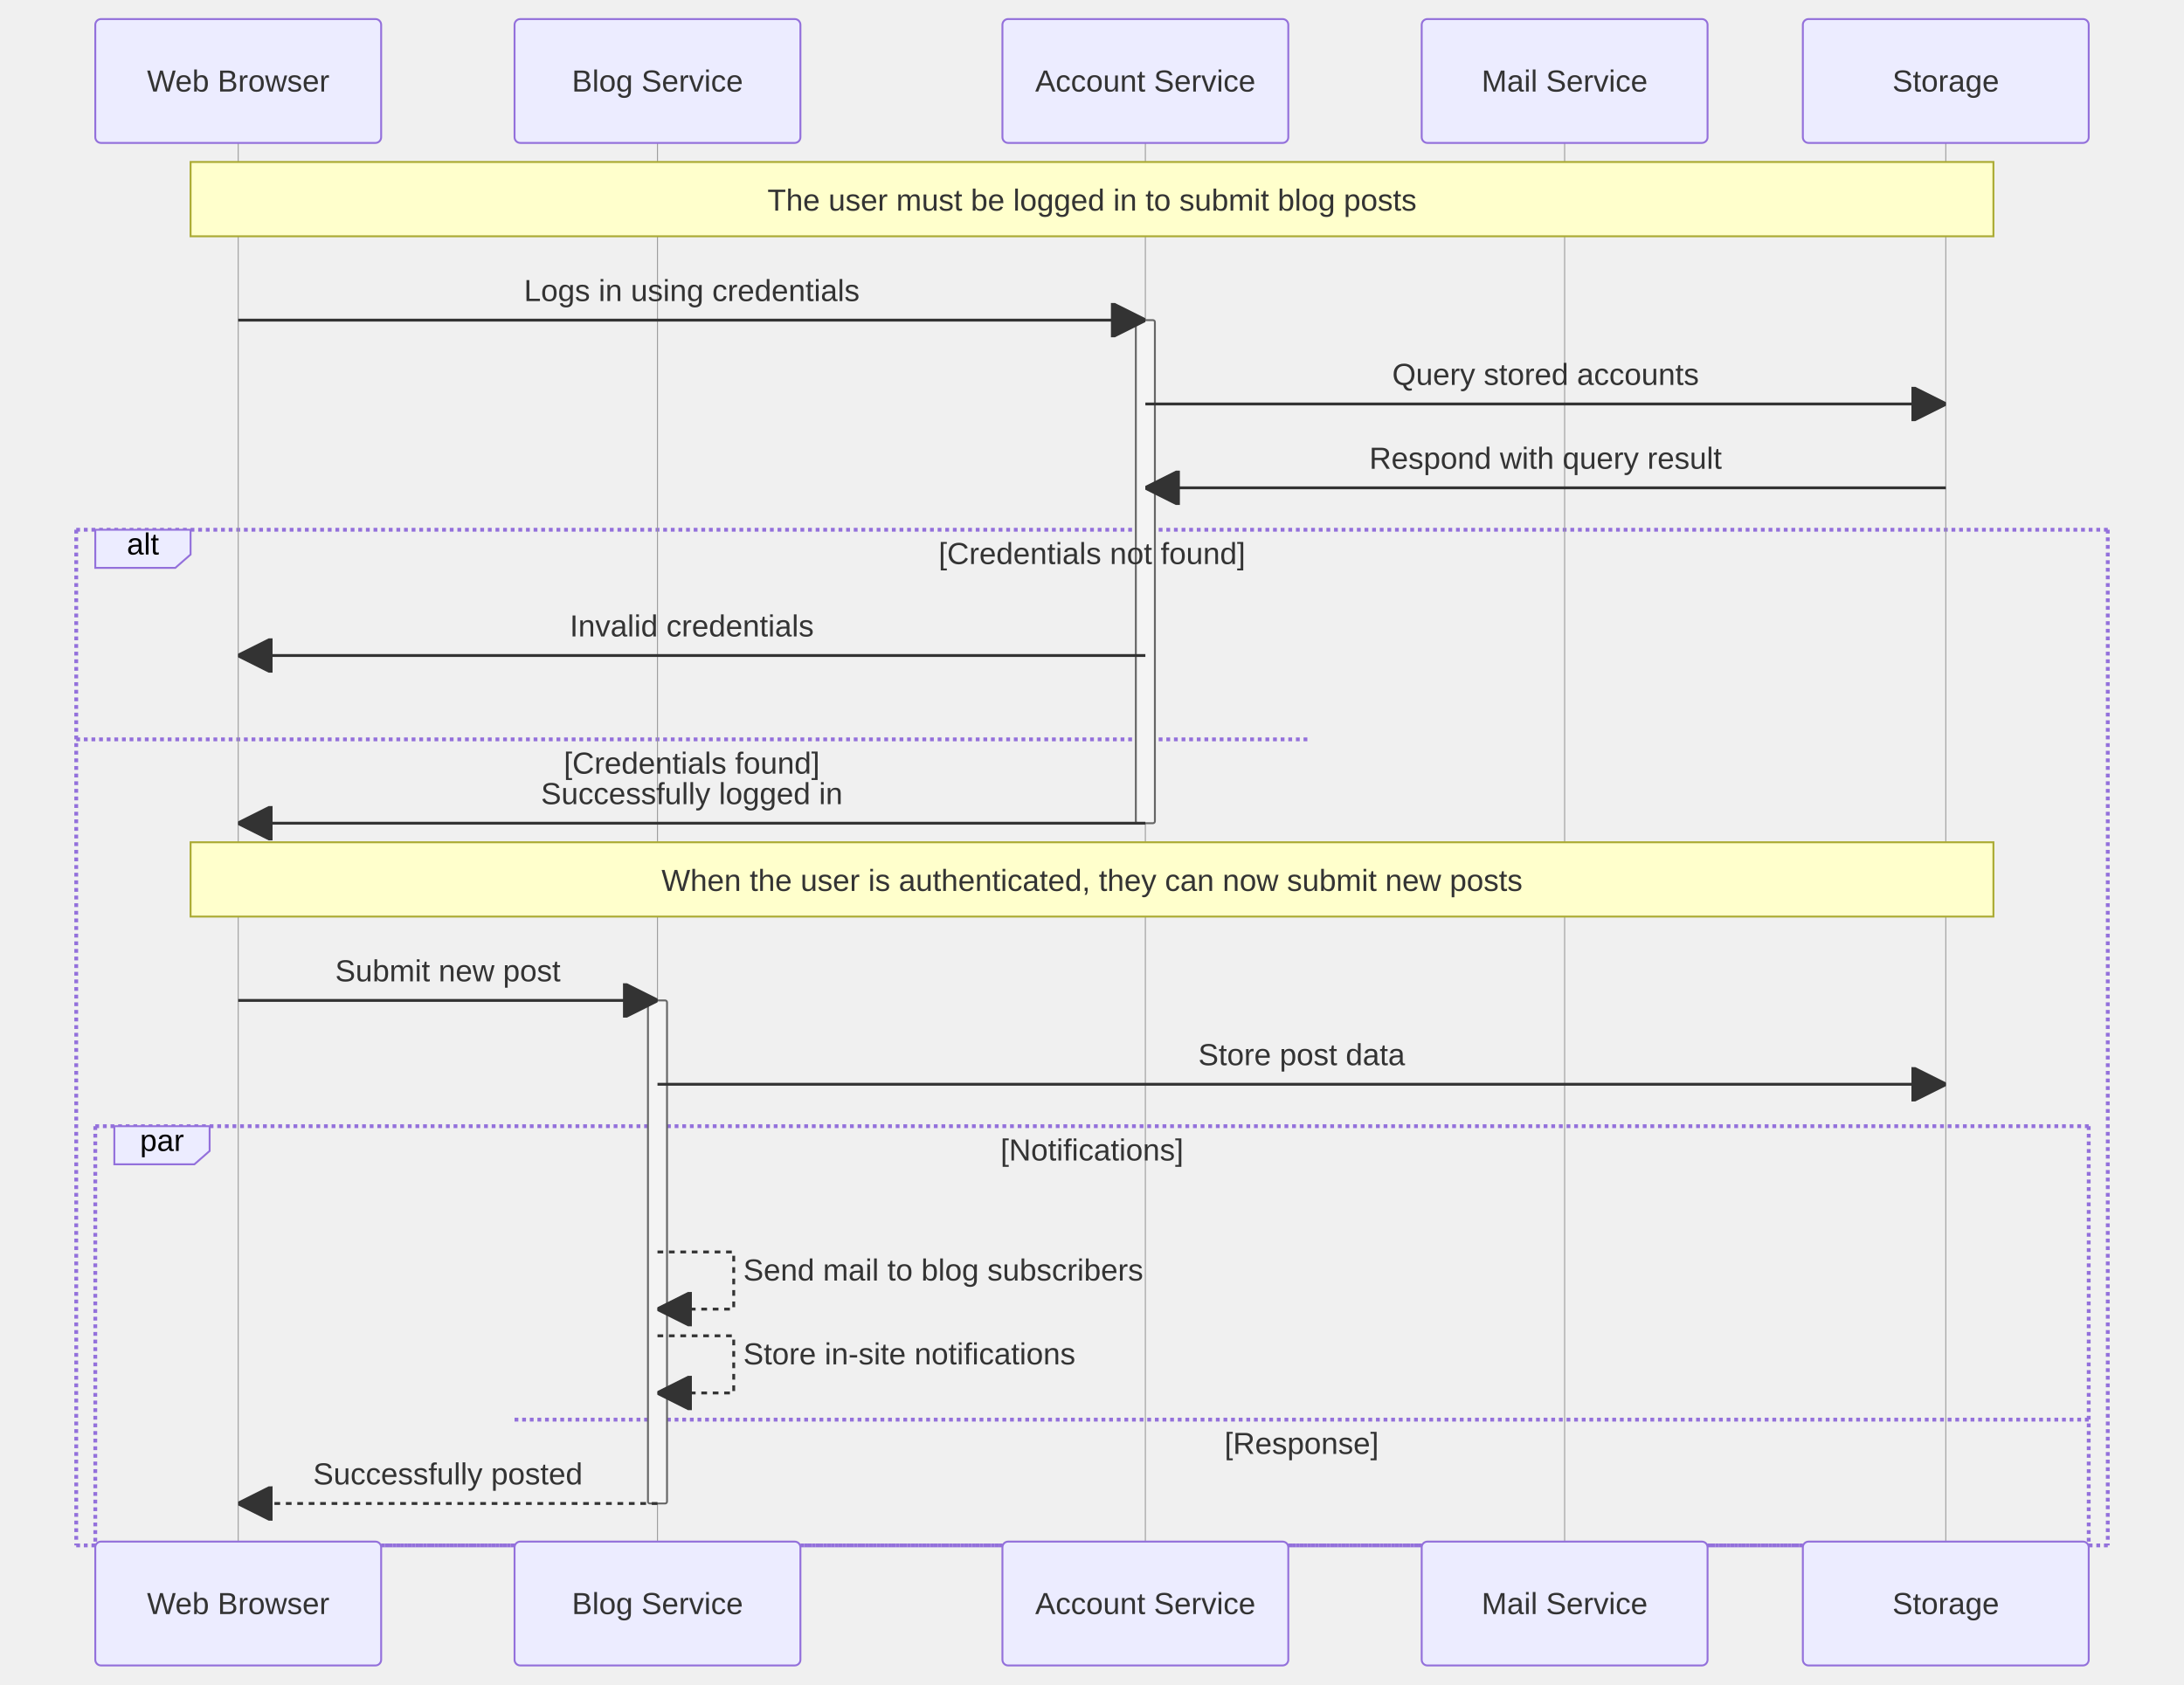
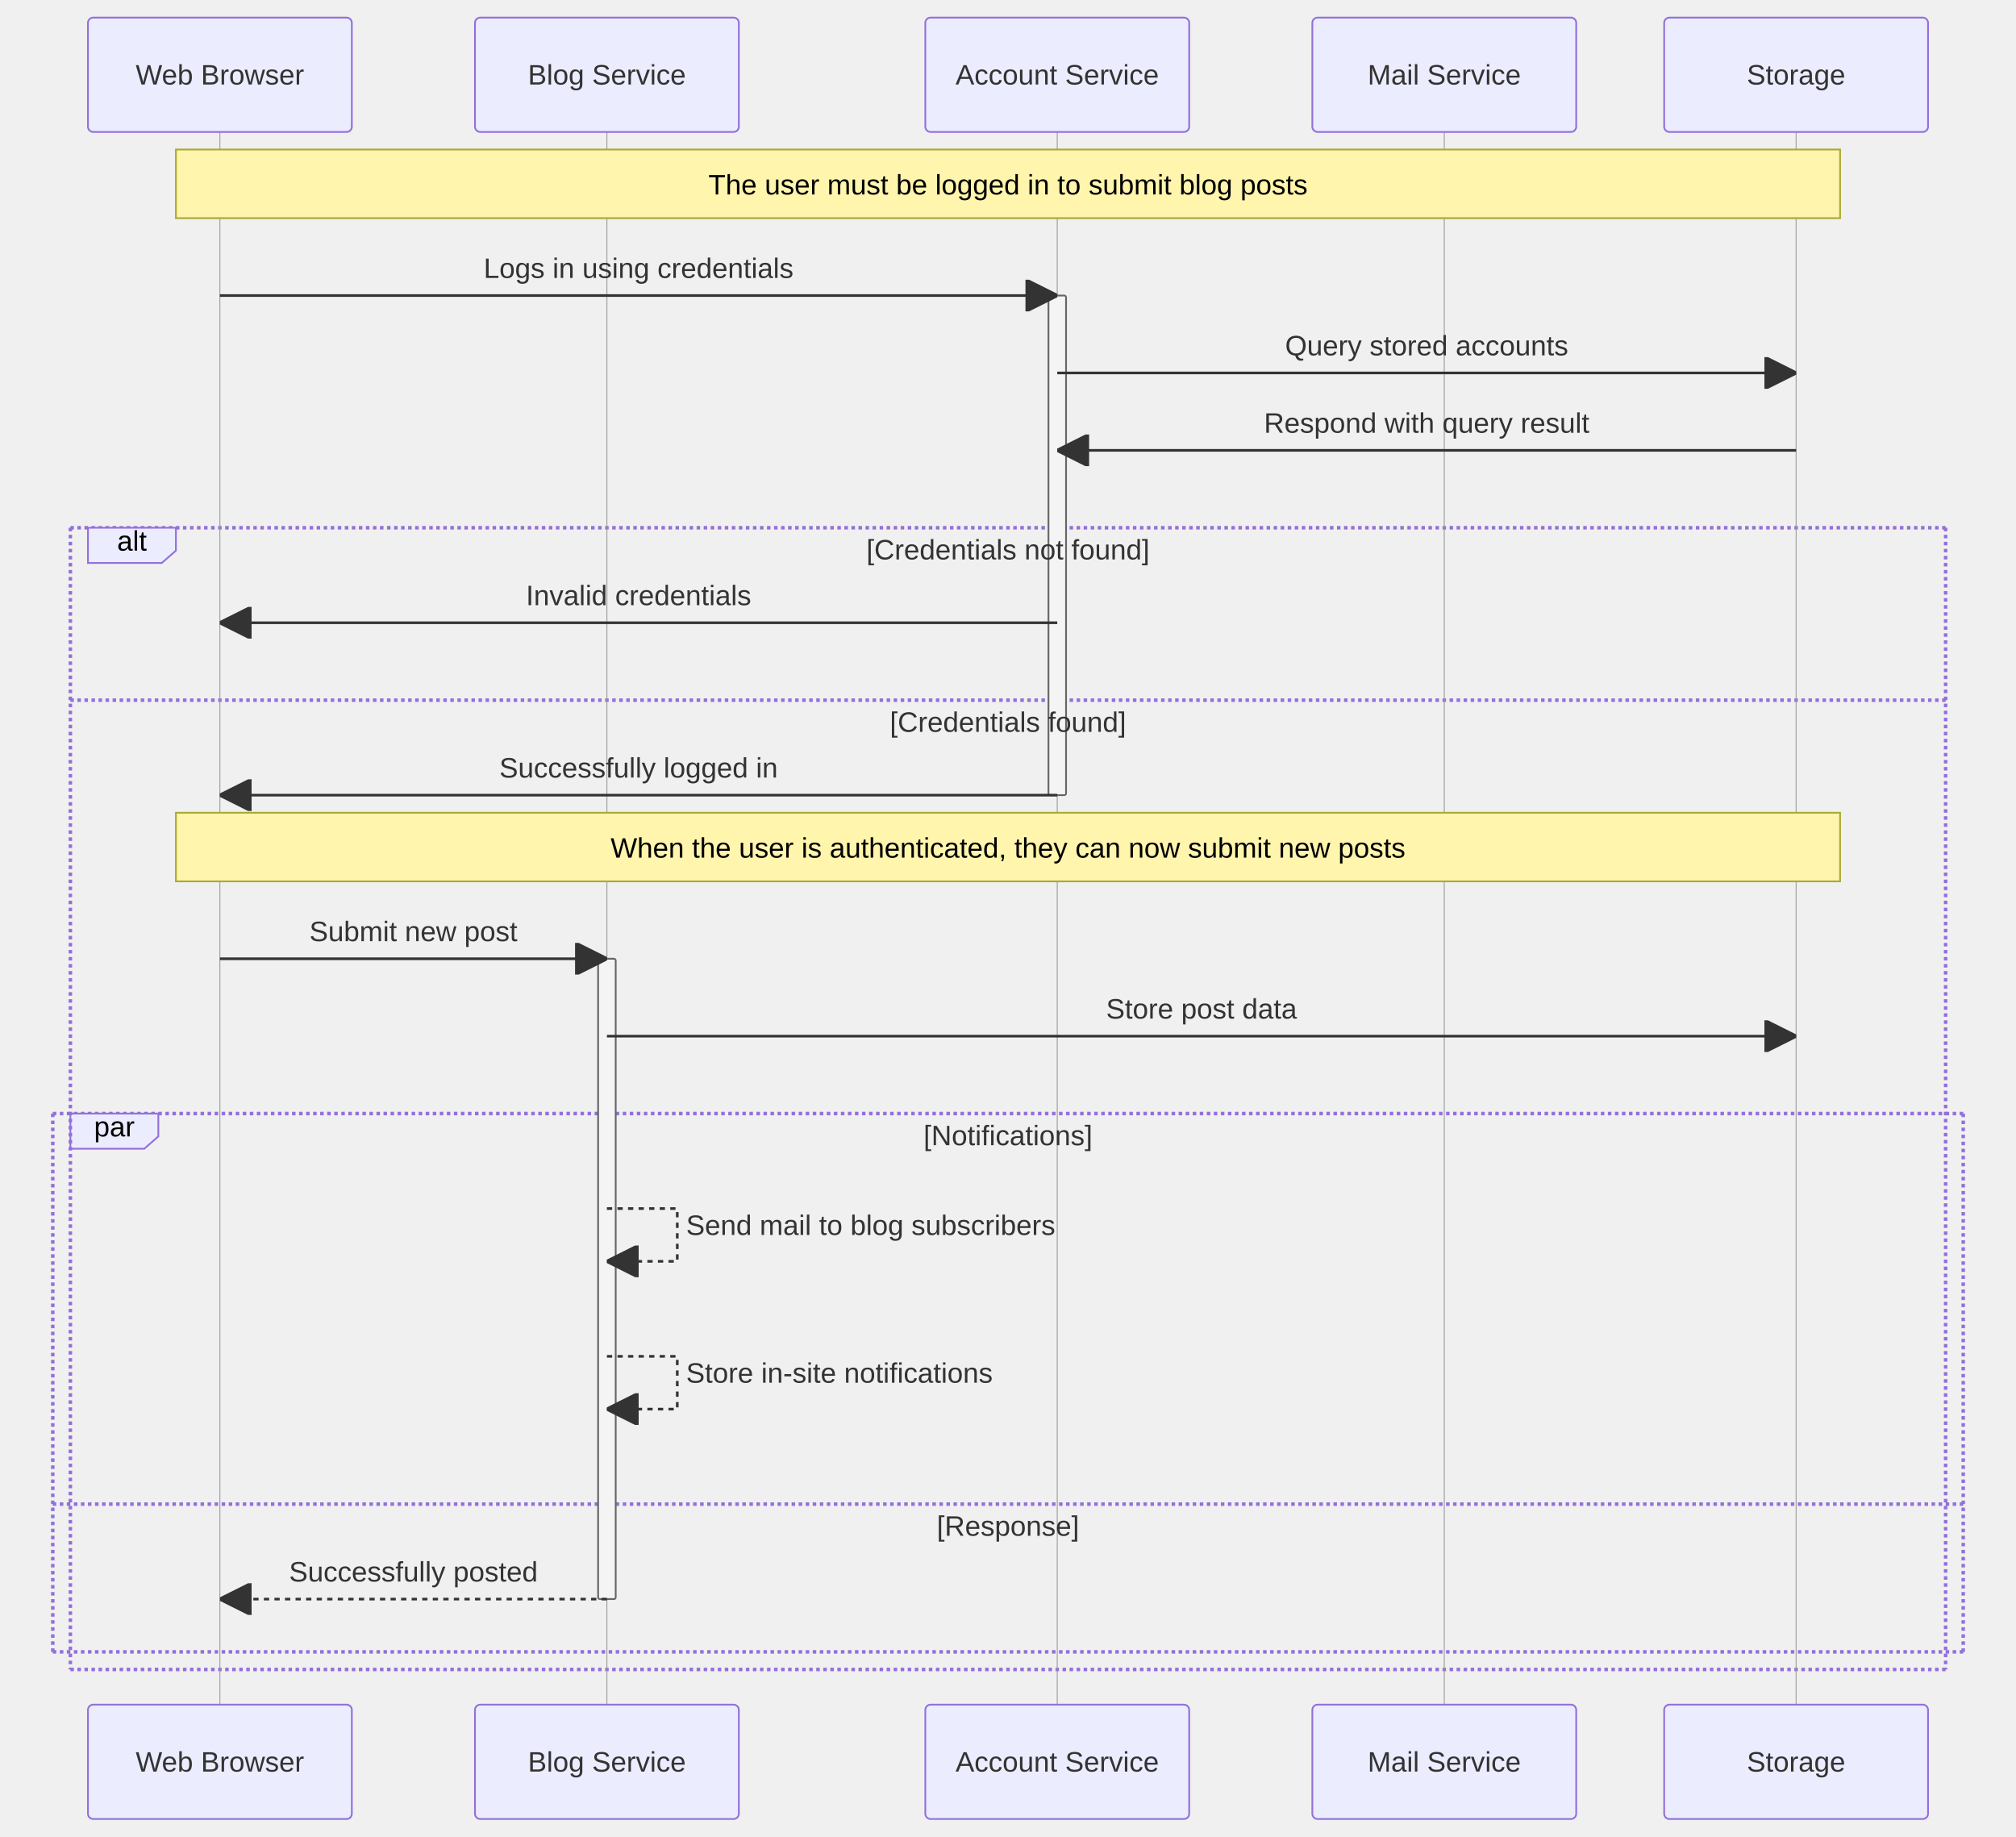
- <svg xmlns="http://www.w3.org/2000/svg" width="1146" height="884" viewBox="-50 -10 1146 884" class="mermaid">
+ <svg xmlns="http://www.w3.org/2000/svg" width="1146" height="1044" viewBox="-50 -10 1146 1044" class="mermaid">
  <style>

.mermaid {
  font-family: trebuchet ms, verdana, arial, sans-serif;
  font-size: 16px;
}

.node rect,
.node polygon,
.node circle,
.node ellipse,
.node path {
  fill: #ECECFF;
  stroke: #9370DB;
  stroke-width: 1px;
}

.node line {
  stroke: #9370DB;
  stroke-width: 1px;
}

.node .label {
  fill: #333333;
}

.node text {
  fill: #333333;
  font-family: trebuchet ms, verdana, arial, sans-serif;
  font-size: 16px;
}

.edge-path {
  fill: none;
  stroke: #333333;
  stroke-width: 1px;
}

.edge-label {
  fill: #333333;
  font-family: trebuchet ms, verdana, arial, sans-serif;
}

.edge-label-bg {
  fill: rgba(232, 232, 232, 0.8);
}

.subgraph {
  fill: #ffffde;
  stroke: #aaaa33;
  stroke-width: 1px;
}

.subgraph-title {
  fill: #333333;
  font-weight: bold;
}

.cluster rect {
  fill: #ffffde;
  stroke: #aaaa33;
  stroke-width: 1px;
  rx: 5px;
  ry: 5px;
}

.cluster-label {
  fill: #333333;
  font-family: trebuchet ms, verdana, arial, sans-serif;
  font-size: 16px;
  font-weight: bold;
}

marker path {
  fill: #333333;
  stroke: #333333;
}


.sequence-title {
  fill: #333333;
}

.actor {
  stroke: #9370DB;
  fill: #ECECFF;
}

.actor-box {
  stroke: #9370DB;
  fill: #ECECFF;
}

/* Actor text - no stroke (avoid outlined appearance) */
text.actor, text.actor &gt; tspan, text.actor-box, text.actor-label {
  fill: #333333;
  stroke: none;
}

.actor-line {
  stroke: #999999;
  stroke-width: 0.5px;
}

.messageLine0 {
  stroke-width: 1.5;
  stroke-dasharray: none;
  stroke: #333333;
}

.messageLine1 {
  stroke-width: 1.5;
  stroke-dasharray: 2, 2;
  stroke: #333333;
}

.message-line {
  stroke: #333333;
}

.messageText {
  fill: #333333;
  stroke: none;
}

.message-label {
  fill: #333333;
  stroke: none;
}

.note {
  stroke: #aaaa33;
-   fill: #FFFFCC;
+   fill: #fff5ad;
}

.noteText, .noteText &gt; tspan {
-   fill: #333333;
+   fill: black;
  stroke: none;
}

.note-text, .note-text &gt; tspan {
-   fill: #333333;
+   fill: black;
  stroke: none;
}

.activation {
  fill: #f4f4f4;
  stroke: #666666;
}

.loopLine {
  stroke: #9370DB;
  fill: none;
  stroke-width: 2px;
  stroke-dasharray: 2, 2;
}

.loopText {
  fill: #333333;
}

.labelBox {
  stroke: #9370DB;
  fill: #ECECFF;
}

.sequence-marker-filled {
  fill: #333333;
  stroke: #333333;
}

.sequence-marker-open {
  fill: none;
  stroke: #333333;
}

.sequence-marker-cross {
  stroke: #333333;
}

.sequence-number {
  fill: #333333;
}

.sequenceNumber-circle {
  fill: #333333;
  stroke: #333333;
}

.sequenceNumber {
  fill: white;
}

  </style>
  <defs>
    <marker id="arrow-filled" viewBox="0 0 10 10" refX="10" refY="5" markerWidth="12" markerHeight="12" orient="auto">
      <path d="M 0 0 L 10 5 L 0 10 z" class="sequence-marker-filled" stroke-width="1" />
    </marker>
    <marker id="arrow-open" viewBox="0 0 10 10" refX="10" refY="5" markerWidth="12" markerHeight="12" orient="auto">
      <path d="M 0 0 L 10 5 L 0 10" class="sequence-marker-open" stroke-width="1" />
    </marker>
    <marker id="arrow-cross" viewBox="0 0 10 10" refX="5" refY="5" markerWidth="12" markerHeight="12" orient="auto">
      <line x1="0" y1="0" x2="10" y2="10" class="sequence-marker-cross" stroke-width="2" />
      <line x1="10" y1="0" x2="0" y2="10" class="sequence-marker-cross" stroke-width="2" />
    </marker>
    <marker id="sequencenumber" refX="15" refY="15" markerWidth="60" markerHeight="40" orient="auto">
      <circle cx="15" cy="15" r="6" class="sequence-number" />
    </marker>
  </defs>
  <g class="root">
    <g class="clusters">
-       <line x1="-10" y1="378" x2="636" y2="378" class="loopLine" stroke-dasharray="3,3" />
-       <line x1="220" y1="735" x2="1046" y2="735" class="loopLine" stroke-dasharray="3,3" />
      <g>
-         <line x1="0" y1="581" x2="1046" y2="581" class="loopLine" />
-         <line x1="1046" y1="581" x2="1046" y2="801" class="loopLine" />
-         <line x1="0" y1="801" x2="1046" y2="801" class="loopLine" />
-         <line x1="0" y1="581" x2="0" y2="801" class="loopLine" />
+         <line x1="-20" y1="623" x2="1066" y2="623" class="loopLine" />
+         <line x1="1066" y1="623" x2="1066" y2="929" class="loopLine" />
+         <line x1="-20" y1="929" x2="1066" y2="929" class="loopLine" />
+         <line x1="-20" y1="623" x2="-20" y2="929" class="loopLine" />
      </g>
-       <polygon points="10,581 60,581 60,594 52,601 10,601" class="labelBox" />
+       <polygon points="-10,623 40,623 40,636 32,643 -10,643" class="labelBox" />
+       <line x1="-20" y1="845" x2="1066" y2="845" class="loopLine" stroke-dasharray="3,3" />
      <g>
-         <line x1="-10" y1="268" x2="1056" y2="268" class="loopLine" />
-         <line x1="1056" y1="268" x2="1056" y2="801" class="loopLine" />
-         <line x1="-10" y1="801" x2="1056" y2="801" class="loopLine" />
-         <line x1="-10" y1="268" x2="-10" y2="801" class="loopLine" />
+         <line x1="-10" y1="290" x2="1056" y2="290" class="loopLine" />
+         <line x1="1056" y1="290" x2="1056" y2="939" class="loopLine" />
+         <line x1="-10" y1="939" x2="1056" y2="939" class="loopLine" />
+         <line x1="-10" y1="290" x2="-10" y2="939" class="loopLine" />
      </g>
-       <polygon points="0,268 50,268 50,281 42,288 0,288" class="labelBox" />
-       <line x1="75" y1="65" x2="75" y2="799" class="actor-line" stroke-width="0.5px" />
-       <line x1="295" y1="65" x2="295" y2="799" class="actor-line" stroke-width="0.5px" />
-       <line x1="551" y1="65" x2="551" y2="799" class="actor-line" stroke-width="0.5px" />
-       <line x1="771" y1="65" x2="771" y2="799" class="actor-line" stroke-width="0.5px" />
-       <line x1="971" y1="65" x2="971" y2="799" class="actor-line" stroke-width="0.5px" />
-       <rect x="546" y="158" width="10" height="264" rx="1" ry="1" class="activation" />
-       <rect x="290" y="515" width="10" height="264" rx="1" ry="1" class="activation" />
+       <polygon points="0,290 50,290 50,303 42,310 0,310" class="labelBox" />
+       <line x1="-10" y1="388" x2="1056" y2="388" class="loopLine" stroke-dasharray="3,3" />
+       <line x1="75" y1="65" x2="75" y2="959" class="actor-line" stroke-width="0.5px" />
+       <line x1="295" y1="65" x2="295" y2="959" class="actor-line" stroke-width="0.5px" />
+       <line x1="551" y1="65" x2="551" y2="959" class="actor-line" stroke-width="0.5px" />
+       <line x1="771" y1="65" x2="771" y2="959" class="actor-line" stroke-width="0.5px" />
+       <line x1="971" y1="65" x2="971" y2="959" class="actor-line" stroke-width="0.5px" />
+       <rect x="546" y="158" width="10" height="284" rx="1" ry="1" class="activation" />
+       <rect x="290" y="535" width="10" height="364" rx="1" ry="1" class="activation" />
    </g>
    <g class="edgePaths">
-       <line x1="75" y1="158" x2="551" y2="158" class="messageLine0" style="fill: none;" stroke="none" marker-end="url(#arrow-filled)" stroke-width="2" />
-       <line x1="551" y1="202" x2="971" y2="202" class="messageLine0" marker-end="url(#arrow-filled)" stroke-width="2" stroke="none" style="fill: none;" />
-       <line x1="971" y1="246" x2="551" y2="246" class="messageLine0" style="fill: none;" stroke-width="2" marker-end="url(#arrow-filled)" stroke="none" />
-       <line x1="551" y1="334" x2="75" y2="334" class="messageLine0" stroke="none" stroke-width="2" marker-end="url(#arrow-filled)" style="fill: none;" />
-       <line x1="551" y1="422" x2="75" y2="422" class="messageLine0" style="fill: none;" marker-end="url(#arrow-filled)" stroke="none" stroke-width="2" />
-       <line x1="75" y1="515" x2="295" y2="515" class="messageLine0" stroke="none" marker-end="url(#arrow-filled)" style="fill: none;" stroke-width="2" />
-       <line x1="295" y1="559" x2="971" y2="559" class="messageLine0" stroke="none" style="fill: none;" stroke-width="2" marker-end="url(#arrow-filled)" />
-       <path d="M 295 647 L 335 647 L 335 677 L 295 677" class="message-line" stroke-width="1.5" stroke-dasharray="3,3" fill="none" marker-end="url(#arrow-filled)" />
-       <path d="M 295 691 L 335 691 L 335 721 L 295 721" class="message-line" stroke-dasharray="3,3" fill="none" marker-end="url(#arrow-filled)" stroke-width="1.5" />
-       <line x1="295" y1="779" x2="75" y2="779" class="messageLine1" marker-end="url(#arrow-filled)" style="stroke-dasharray: 3, 3; fill: none;" stroke-width="2" stroke="none" />
+       <line x1="75" y1="158" x2="551" y2="158" class="messageLine0" stroke-width="2" style="fill: none;" marker-end="url(#arrow-filled)" stroke="none" />
+       <line x1="551" y1="202" x2="971" y2="202" class="messageLine0" stroke="none" stroke-width="2" marker-end="url(#arrow-filled)" style="fill: none;" />
+       <line x1="971" y1="246" x2="551" y2="246" class="messageLine0" stroke="none" stroke-width="2" style="fill: none;" marker-end="url(#arrow-filled)" />
+       <line x1="551" y1="344" x2="75" y2="344" class="messageLine0" style="fill: none;" stroke-width="2" stroke="none" marker-end="url(#arrow-filled)" />
+       <line x1="551" y1="442" x2="75" y2="442" class="messageLine0" stroke-width="2" style="fill: none;" stroke="none" marker-end="url(#arrow-filled)" />
+       <line x1="75" y1="535" x2="295" y2="535" class="messageLine0" stroke-width="2" style="fill: none;" stroke="none" marker-end="url(#arrow-filled)" />
+       <line x1="295" y1="579" x2="971" y2="579" class="messageLine0" marker-end="url(#arrow-filled)" stroke="none" stroke-width="2" style="fill: none;" />
+       <path d="M 295 677 L 335 677 L 335 707 L 295 707" class="message-line" marker-end="url(#arrow-filled)" stroke-dasharray="3,3" stroke-width="1.5" fill="none" />
+       <path d="M 295 761 L 335 761 L 335 791 L 295 791" class="message-line" marker-end="url(#arrow-filled)" fill="none" stroke-dasharray="3,3" stroke-width="1.5" />
+       <line x1="295" y1="899" x2="75" y2="899" class="messageLine1" stroke-width="2" marker-end="url(#arrow-filled)" style="stroke-dasharray: 3, 3; fill: none;" stroke="none" />
    </g>
    <g class="edgeLabels">
-       <text x="313" y="148" class="message-label" text-anchor="middle" font-size="16">Logs in using credentials</text>
-       <text x="761" y="192" class="message-label" text-anchor="middle" font-size="16">Query stored accounts</text>
-       <text x="761" y="236" class="message-label" font-size="16" text-anchor="middle">Respond with query result</text>
-       <text x="313" y="324" class="message-label" font-size="16" text-anchor="middle">Invalid credentials</text>
-       <text x="313" y="396" class="loopText" text-anchor="middle" font-size="16">[Credentials found]</text>
-       <text x="313" y="412" class="message-label" font-size="16" text-anchor="middle">Successfully logged in</text>
-       <text x="185" y="505" class="message-label" text-anchor="middle" font-size="16">Submit new post</text>
-       <text x="633" y="549" class="message-label" text-anchor="middle" font-size="16">Store post data</text>
-       <text x="340" y="662" class="message-label" font-size="16" text-anchor="start">Send mail to blog subscribers</text>
-       <text x="340" y="706" class="message-label" font-size="16" text-anchor="start">Store in-site notifications</text>
-       <text x="633" y="753" class="loopText" text-anchor="middle" font-size="16">[Response]</text>
-       <text x="185" y="769" class="message-label" text-anchor="middle" font-size="16">Successfully posted</text>
-       <text x="35" y="594" class="labelText" text-anchor="middle" font-size="16">par</text>
-       <text x="523" y="599" class="loopText" font-size="16" text-anchor="middle">[Notifications]</text>
-       <text x="25" y="281" class="labelText" text-anchor="middle" font-size="16">alt</text>
-       <text x="523" y="286" class="loopText" text-anchor="middle" font-size="16">[Credentials not found]</text>
+       <text x="15" y="636" class="labelText" font-size="16" text-anchor="middle">par</text>
+       <text x="523" y="641" class="loopText" text-anchor="middle" font-size="16">[Notifications]</text>
+       <text x="523" y="863" class="loopText" font-size="16" text-anchor="middle">[Response]</text>
+       <text x="25" y="303" class="labelText" font-size="16" text-anchor="middle">alt</text>
+       <text x="523" y="308" class="loopText" text-anchor="middle" font-size="16">[Credentials not found]</text>
+       <text x="523" y="406" class="loopText" font-size="16" text-anchor="middle">[Credentials found]</text>
+       <text x="313" y="148" class="message-label" font-size="16" text-anchor="middle">Logs in using credentials</text>
+       <text x="761" y="192" class="message-label" font-size="16" text-anchor="middle">Query stored accounts</text>
+       <text x="761" y="236" class="message-label" text-anchor="middle" font-size="16">Respond with query result</text>
+       <text x="313" y="334" class="message-label" font-size="16" text-anchor="middle">Invalid credentials</text>
+       <text x="313" y="432" class="message-label" text-anchor="middle" font-size="16">Successfully logged in</text>
+       <text x="185" y="525" class="message-label" text-anchor="middle" font-size="16">Submit new post</text>
+       <text x="633" y="569" class="message-label" text-anchor="middle" font-size="16">Store post data</text>
+       <text x="340" y="692" class="message-label" text-anchor="start" font-size="16">Send mail to blog subscribers</text>
+       <text x="340" y="776" class="message-label" font-size="16" text-anchor="start">Store in-site notifications</text>
+       <text x="185" y="889" class="message-label" text-anchor="middle" font-size="16">Successfully posted</text>
    </g>
    <g class="nodes">

    </g>
    <g class="actor">
-       <rect x="0" y="0" width="150" height="65" rx="3" ry="3" class="actor actor-box" fill="#eaeaea" stroke="#666" stroke-width="1" />
-       <text x="75" y="32.5" class="actor actor-box" dominant-baseline="central" text-anchor="middle" font-size="16">Web Browser</text>
-     </g>
-     <g class="actor">
-       <rect x="220" y="0" width="150" height="65" rx="3" ry="3" class="actor actor-box" stroke="#666" fill="#eaeaea" stroke-width="1" />
-       <text x="295" y="32.5" class="actor actor-box" text-anchor="middle" font-size="16" dominant-baseline="central">Blog Service</text>
+       <rect x="0" y="0" width="150" height="65" rx="3" ry="3" class="actor actor-box" stroke-width="1" fill="#eaeaea" stroke="#666" />
+       <text x="75" y="32.5" class="actor actor-box" text-anchor="middle" font-size="16" dominant-baseline="central">Web Browser</text>
+     </g>
+     <g class="actor">
+       <rect x="220" y="0" width="150" height="65" rx="3" ry="3" class="actor actor-box" stroke="#666" stroke-width="1" fill="#eaeaea" />
+       <text x="295" y="32.5" class="actor actor-box" dominant-baseline="central" text-anchor="middle" font-size="16">Blog Service</text>
    </g>
    <g class="actor">
      <rect x="476" y="0" width="150" height="65" rx="3" ry="3" class="actor actor-box" stroke-width="1" fill="#eaeaea" stroke="#666" />
-       <text x="551" y="32.5" class="actor actor-box" font-size="16" dominant-baseline="central" text-anchor="middle">Account Service</text>
-     </g>
-     <g class="actor">
-       <rect x="696" y="0" width="150" height="65" rx="3" ry="3" class="actor actor-box" stroke-width="1" stroke="#666" fill="#eaeaea" />
-       <text x="771" y="32.5" class="actor actor-box" font-size="16" text-anchor="middle" dominant-baseline="central">Mail Service</text>
-     </g>
-     <g class="actor">
-       <rect x="896" y="0" width="150" height="65" rx="3" ry="3" class="actor actor-box" stroke="#666" fill="#eaeaea" stroke-width="1" />
+       <text x="551" y="32.5" class="actor actor-box" font-size="16" text-anchor="middle" dominant-baseline="central">Account Service</text>
+     </g>
+     <g class="actor">
+       <rect x="696" y="0" width="150" height="65" rx="3" ry="3" class="actor actor-box" stroke="#666" stroke-width="1" fill="#eaeaea" />
+       <text x="771" y="32.5" class="actor actor-box" dominant-baseline="central" font-size="16" text-anchor="middle">Mail Service</text>
+     </g>
+     <g class="actor">
+       <rect x="896" y="0" width="150" height="65" rx="3" ry="3" class="actor actor-box" stroke="#666" stroke-width="1" fill="#eaeaea" />
      <text x="971" y="32.5" class="actor actor-box" text-anchor="middle" font-size="16" dominant-baseline="central">Storage</text>
    </g>
    <g class="note">
      <rect x="50" y="75" width="946" height="39" class="note" stroke="#666" fill="#EDF2AE" />
-       <text x="523" y="80" class="noteText" font-size="16" alignment-baseline="middle" text-anchor="middle" dy="1em" dominant-baseline="middle">The user must be logged in to submit blog posts</text>
+       <text x="523" y="80" class="noteText" dy="1em" text-anchor="middle" alignment-baseline="middle" dominant-baseline="middle" font-size="16">The user must be logged in to submit blog posts</text>
    </g>
    <g class="note">
-       <rect x="50" y="432" width="946" height="39" class="note" stroke="#666" fill="#EDF2AE" />
-       <text x="523" y="437" class="noteText" text-anchor="middle" dominant-baseline="middle" alignment-baseline="middle" dy="1em" font-size="16">When the user is authenticated, they can now submit new posts</text>
-     </g>
-     <g class="actor">
-       <rect x="0" y="799" width="150" height="65" rx="3" ry="3" class="actor actor-box" stroke-width="1" fill="#eaeaea" stroke="#666" />
-       <text x="75" y="831.5" class="actor actor-box" font-size="16" dominant-baseline="central" text-anchor="middle">Web Browser</text>
-     </g>
-     <g class="actor">
-       <rect x="220" y="799" width="150" height="65" rx="3" ry="3" class="actor actor-box" fill="#eaeaea" stroke-width="1" stroke="#666" />
-       <text x="295" y="831.5" class="actor actor-box" dominant-baseline="central" text-anchor="middle" font-size="16">Blog Service</text>
-     </g>
-     <g class="actor">
-       <rect x="476" y="799" width="150" height="65" rx="3" ry="3" class="actor actor-box" fill="#eaeaea" stroke="#666" stroke-width="1" />
-       <text x="551" y="831.5" class="actor actor-box" text-anchor="middle" font-size="16" dominant-baseline="central">Account Service</text>
-     </g>
-     <g class="actor">
-       <rect x="696" y="799" width="150" height="65" rx="3" ry="3" class="actor actor-box" fill="#eaeaea" stroke-width="1" stroke="#666" />
-       <text x="771" y="831.5" class="actor actor-box" text-anchor="middle" dominant-baseline="central" font-size="16">Mail Service</text>
-     </g>
-     <g class="actor">
-       <rect x="896" y="799" width="150" height="65" rx="3" ry="3" class="actor actor-box" stroke-width="1" stroke="#666" fill="#eaeaea" />
-       <text x="971" y="831.5" class="actor actor-box" text-anchor="middle" dominant-baseline="central" font-size="16">Storage</text>
+       <rect x="50" y="452" width="946" height="39" class="note" stroke="#666" fill="#EDF2AE" />
+       <text x="523" y="457" class="noteText" alignment-baseline="middle" text-anchor="middle" dominant-baseline="middle" dy="1em" font-size="16">When the user is authenticated, they can now submit new posts</text>
+     </g>
+     <g class="actor">
+       <rect x="0" y="959" width="150" height="65" rx="3" ry="3" class="actor actor-box" stroke-width="1" fill="#eaeaea" stroke="#666" />
+       <text x="75" y="991.5" class="actor actor-box" dominant-baseline="central" font-size="16" text-anchor="middle">Web Browser</text>
+     </g>
+     <g class="actor">
+       <rect x="220" y="959" width="150" height="65" rx="3" ry="3" class="actor actor-box" stroke="#666" stroke-width="1" fill="#eaeaea" />
+       <text x="295" y="991.5" class="actor actor-box" dominant-baseline="central" text-anchor="middle" font-size="16">Blog Service</text>
+     </g>
+     <g class="actor">
+       <rect x="476" y="959" width="150" height="65" rx="3" ry="3" class="actor actor-box" stroke="#666" stroke-width="1" fill="#eaeaea" />
+       <text x="551" y="991.5" class="actor actor-box" text-anchor="middle" dominant-baseline="central" font-size="16">Account Service</text>
+     </g>
+     <g class="actor">
+       <rect x="696" y="959" width="150" height="65" rx="3" ry="3" class="actor actor-box" stroke="#666" fill="#eaeaea" stroke-width="1" />
+       <text x="771" y="991.5" class="actor actor-box" text-anchor="middle" dominant-baseline="central" font-size="16">Mail Service</text>
+     </g>
+     <g class="actor">
+       <rect x="896" y="959" width="150" height="65" rx="3" ry="3" class="actor actor-box" stroke="#666" stroke-width="1" fill="#eaeaea" />
+       <text x="971" y="991.5" class="actor actor-box" text-anchor="middle" dominant-baseline="central" font-size="16">Storage</text>
    </g>
  </g>
</svg>
